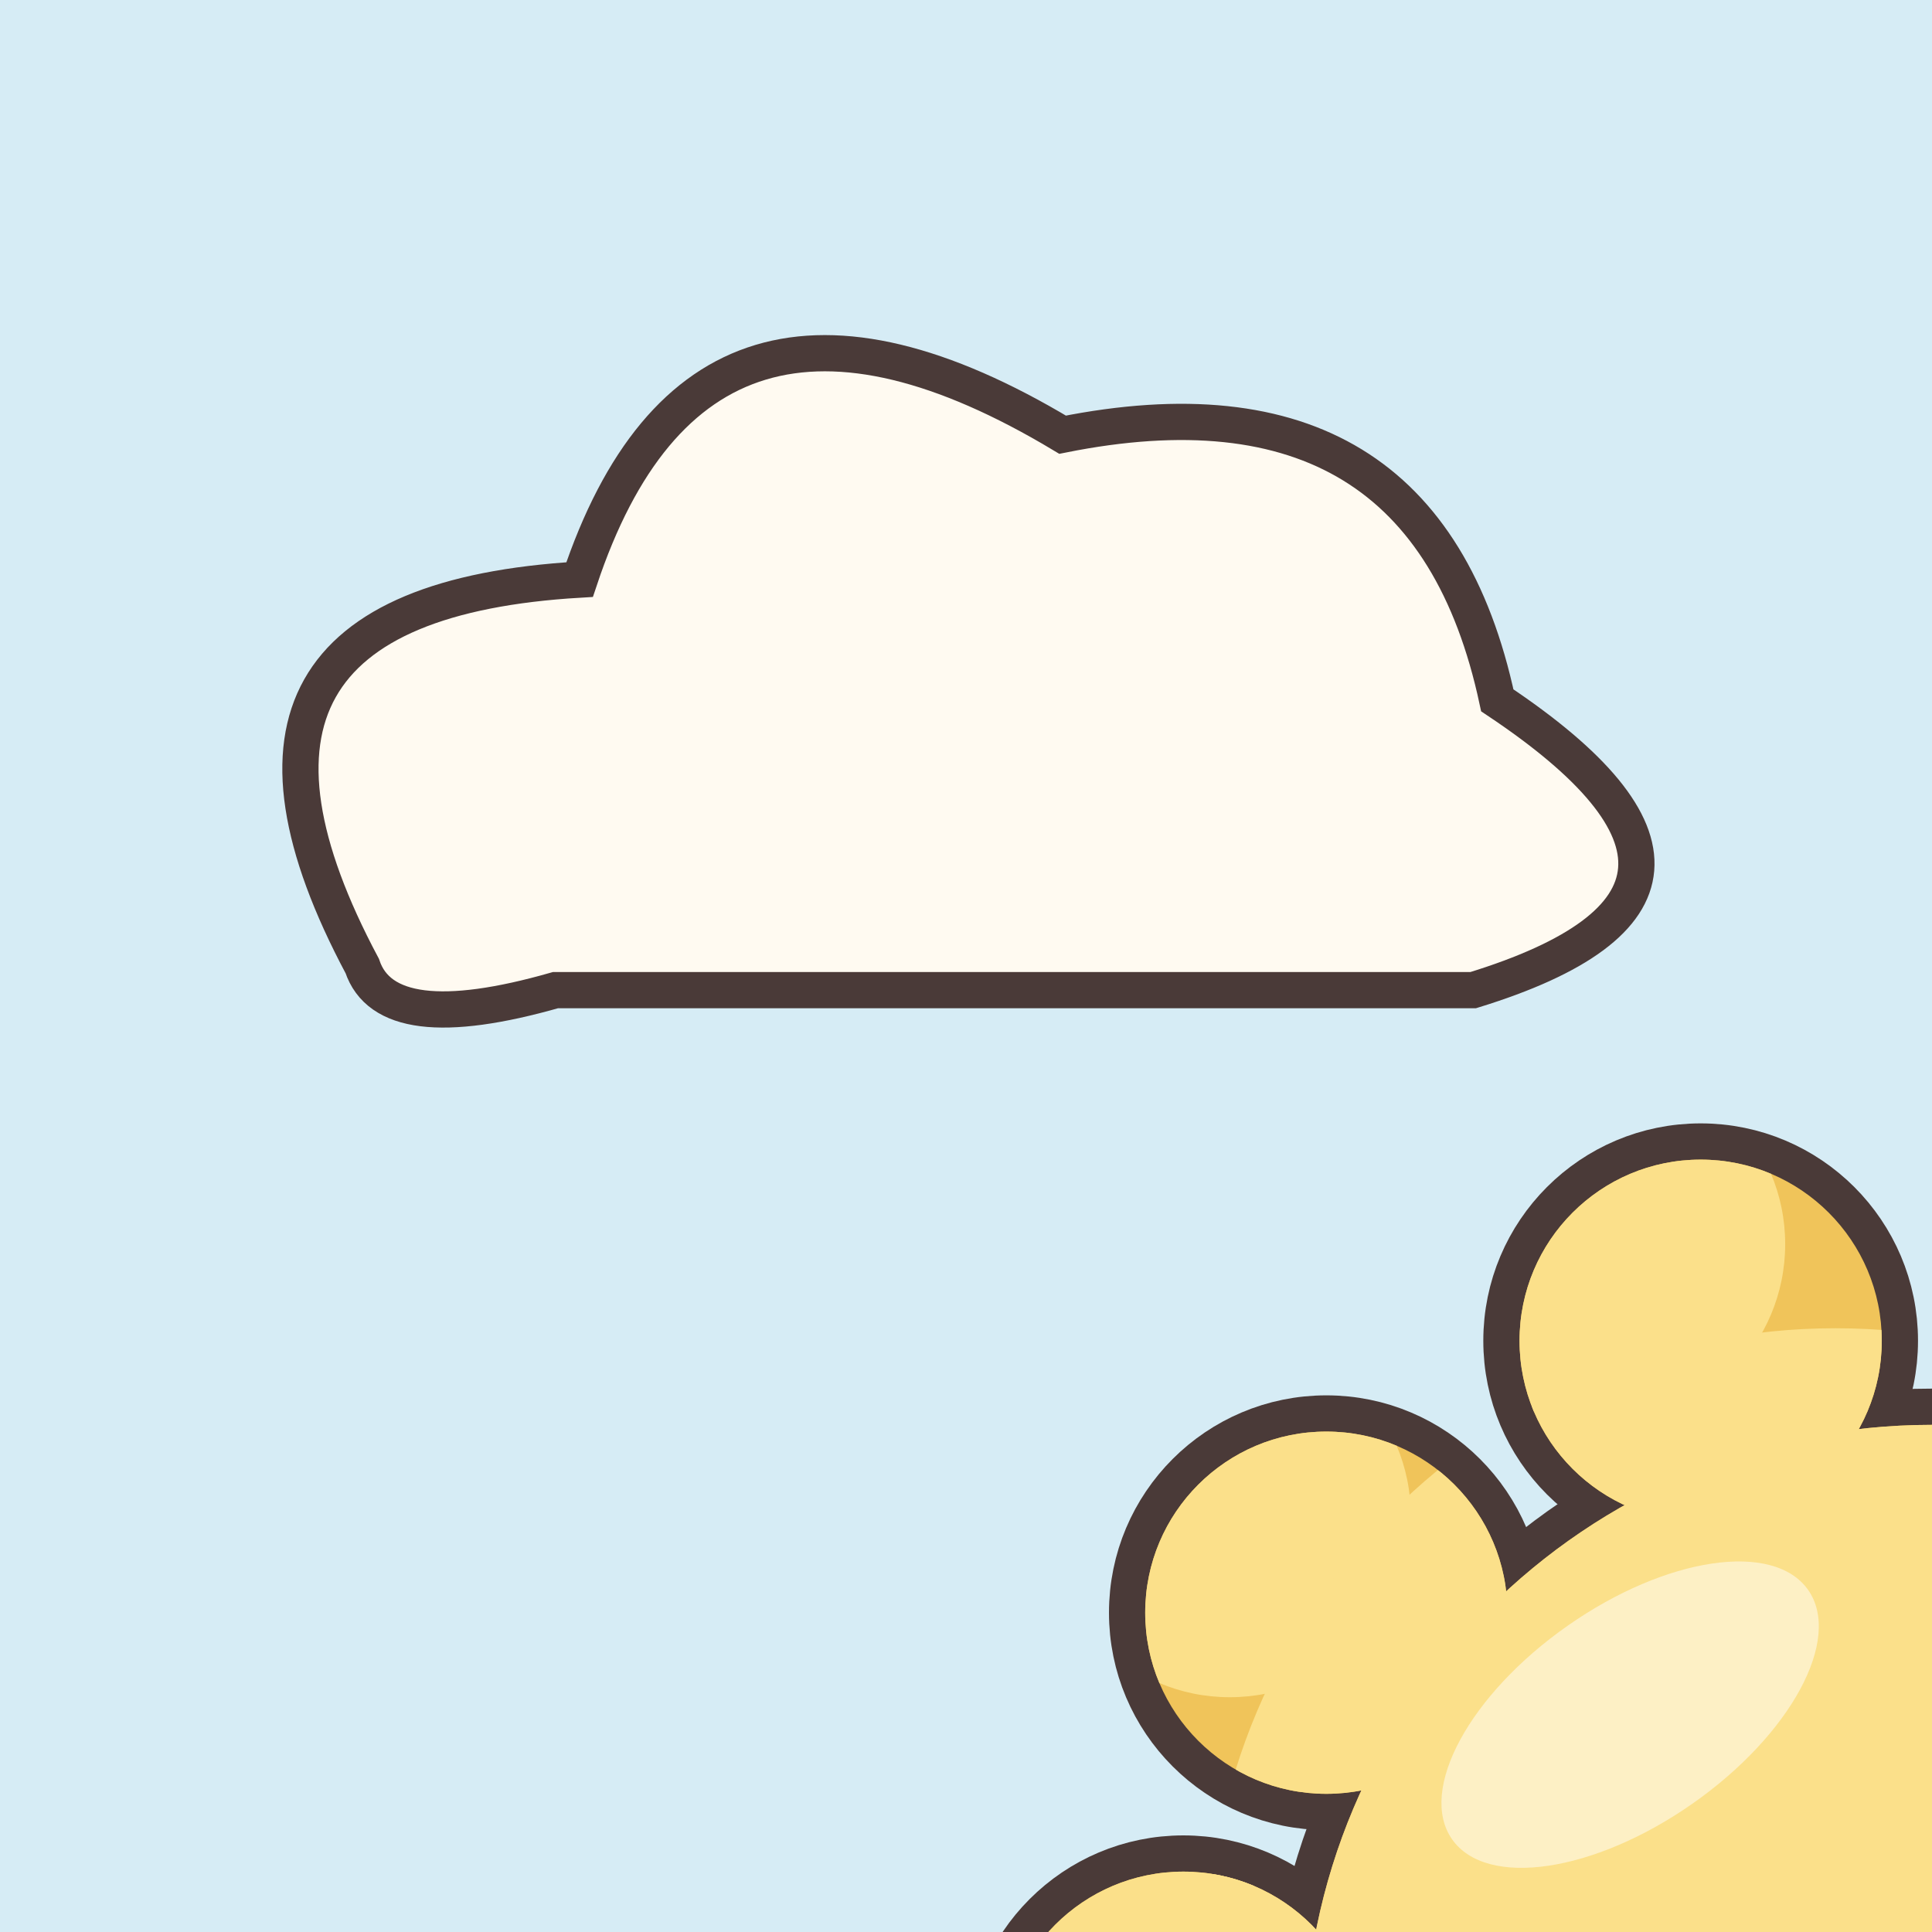
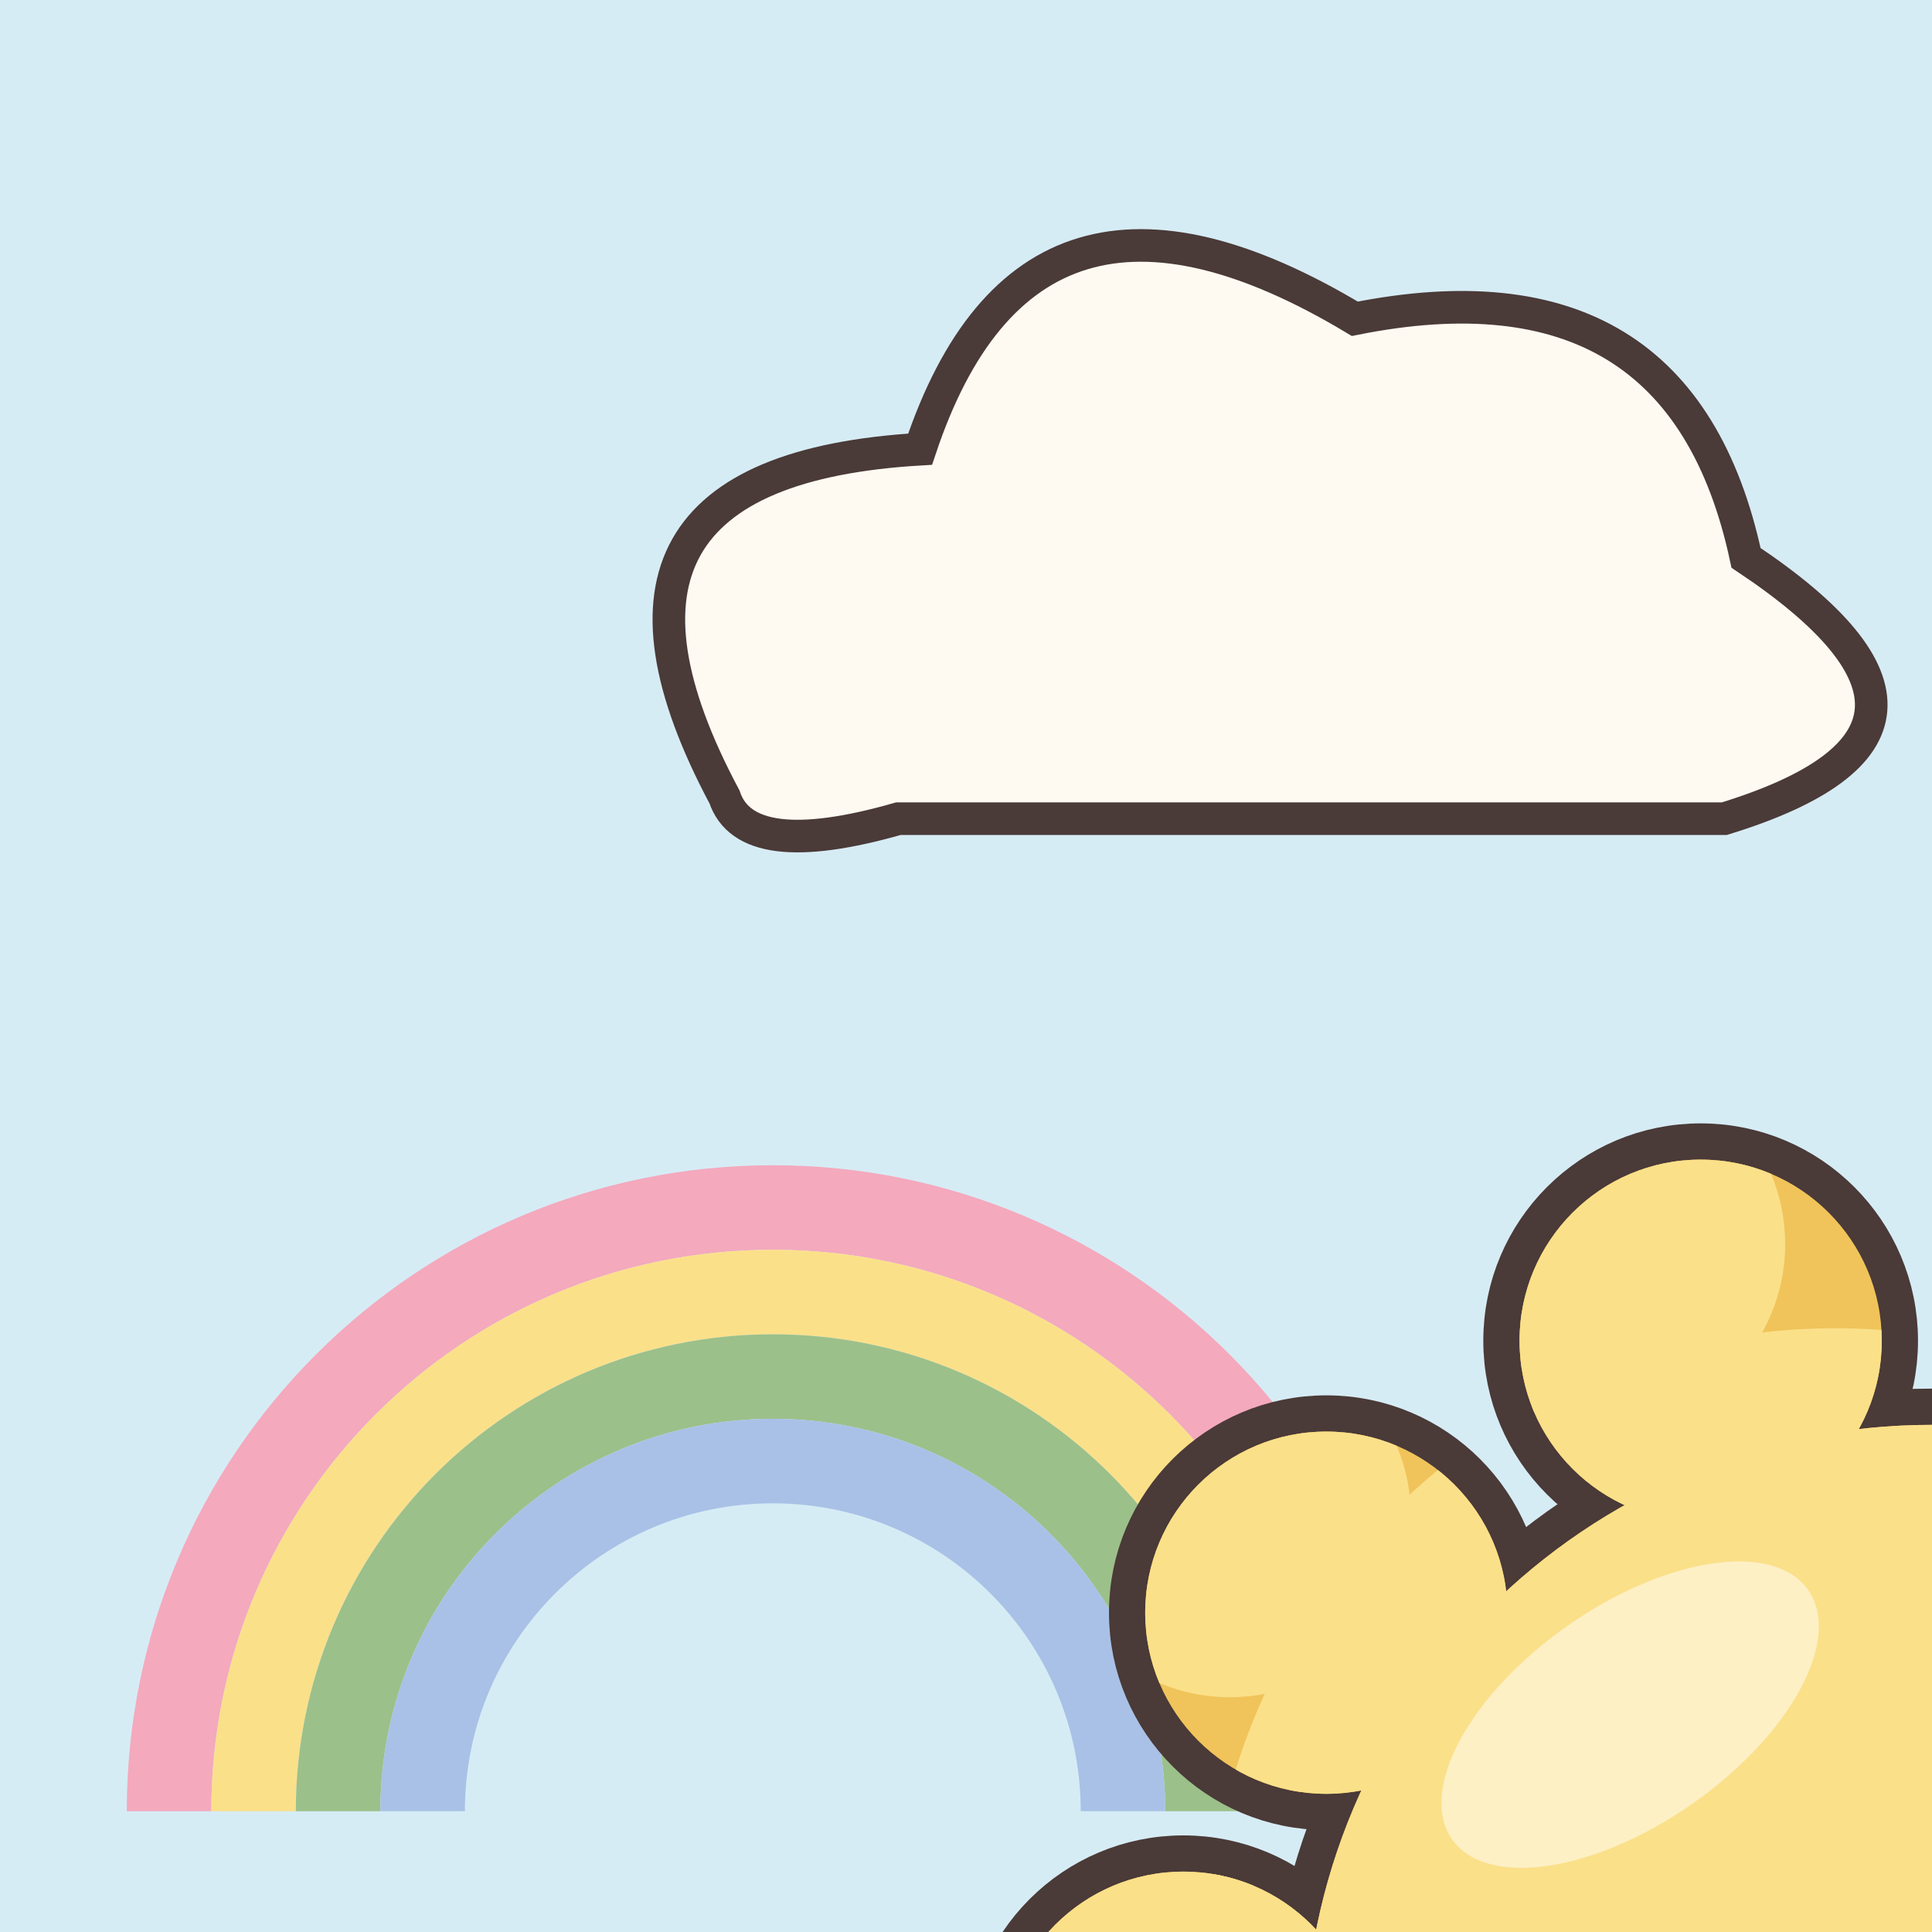
<svg xmlns="http://www.w3.org/2000/svg" width="160" height="160" viewBox="0 0 160 160">
  <rect width="320" height="320" fill="#d6ecf5" />
-   <path d="M30 80Q14 50 48 48Q58 18 88 36Q118 30 124 58Q148 74 122 82H46Q32 86 30 80Z" fill="#fffaf1" stroke="#4a3a38" stroke-width="3" />
-   <path d="M200 300Q190 270 220 266Q232 238 258 258Q288 254 290 280Q312 290 292 300Z" fill="#fffaf1" stroke="#4a3a38" stroke-width="3" />
+   <path d="M14 150A50 50 0 0 1 114 150" fill="none" stroke="#f4a9bd" stroke-width="7" />
+   <path d="M21 150A43 43 0 0 1 107 150" fill="none" stroke="#fbe08a" stroke-width="7" />
+   <path d="M28 150A36 36 0 0 1 100 150" fill="none" stroke="#9cc08a" stroke-width="7" />
+   <path d="M35 150A29 29 0 0 1 93 150" fill="none" stroke="#a9c1e6" stroke-width="7" />
+   <g transform="translate(60 66) scale(0.9)">
+     <path transform="translate(-30 -80)" d="M30 80Q14 50 48 48Q58 18 88 36Q118 30 124 58Q148 74 122 82H46Q32 86 30 80Z" fill="#fffaf1" stroke="#4a3a38" stroke-width="3" />
+   </g>
+   <g transform="translate(258 66) scale(1.2)">
+     <g transform="scale(-1 1)">
+       <path d="M-10 0L-20 -5L-18 4Z" fill="#f4a9bd" stroke="#4a3a38" stroke-width="2" />
+       <ellipse rx="12" ry="8.5" fill="#f4a9bd" stroke="#4a3a38" stroke-width="2" />
+       <circle cx="9" cy="-6" r="6.5" fill="#f4a9bd" stroke="#4a3a38" stroke-width="2" />
+       <path d="M14 -7L21 -4L14 -2Z" fill="#e79c6c" stroke="#4a3a38" stroke-width="2" />
+       <ellipse cx="-2" cy="2" rx="6" ry="4" fill="#f9c6d3" stroke="#4a3a38" stroke-width="2" opacity=".8" />
+       <circle cx="10" cy="-7" r="1.6" fill="#4a3a38" />
+     </g>
+   </g>
+   <g transform="translate(280 120) scale(0.5)">
+     <path transform="translate(-30 -80)" d="M30 80Q14 50 48 48Q58 18 88 36Q118 30 124 58Q148 74 122 82H46Q32 86 30 80Z" fill="#c9dcf2" stroke="#4a3a38" stroke-width="3" />
+   </g>
+   <g transform="translate(52 232) scale(0.8)">
+     <path d="M-12 24L-8 42M12 24L8 42" fill="none" stroke="#4a3a38" stroke-width="2" stroke-linecap="round" stroke-linejoin="round" />
+     <rect x="-10" y="42" width="20" height="13" rx="3" fill="#f6b98c" stroke="#4a3a38" stroke-width="2" />
+     <circle r="26" fill="#f4a9bd" stroke="#4a3a38" stroke-width="2" />
+     <path d="M0 -26C-14 -10 -14 10 0 26C14 10 14 -10 0 -26Z" fill="#fbe08a" stroke="#4a3a38" stroke-width="2" />
+   </g>
+   <g transform="translate(250 262) scale(1.1)">
+     <path d="M0 0L46 -14L20 12Z" fill="#fffaf1" stroke="#4a3a38" stroke-width="2" stroke-linejoin="round" />
+     <path d="M0 0L20 12L16 2Z" fill="#a9c1e6" stroke="#4a3a38" stroke-width="2" stroke-linejoin="round" />
+   </g>
+   <g transform="translate(300 308) scale(0.7)">
+     <path transform="translate(-30 -80)" d="M30 80Q14 50 48 48Q58 18 88 36Q118 30 124 58Q148 74 122 82H46Q32 86 30 80Z" fill="#fffaf1" stroke="#4a3a38" stroke-width="3" />
+   </g>
  <g stroke="#4a3a38" stroke-width="6" stroke-linejoin="round" fill="#4a3a38">
    <circle cx="222" cy="170" r="15" />
    <circle cx="210.159" cy="206.443" r="15" />
    <circle cx="179.159" cy="228.966" r="15" />
    <circle cx="140.841" cy="228.966" r="15" />
    <circle cx="109.841" cy="206.443" r="15" />
    <circle cx="98" cy="170" r="15" />
    <circle cx="109.841" cy="133.557" r="15" />
    <circle cx="140.841" cy="111.034" r="15" />
    <circle cx="179.159" cy="111.034" r="15" />
    <circle cx="210.159" cy="133.557" r="15" />
    <circle cx="160" cy="170" r="52" />
  </g>
  <clipPath id="sunny">
    <circle cx="222" cy="170" r="15" />
    <circle cx="210.159" cy="206.443" r="15" />
    <circle cx="179.159" cy="228.966" r="15" />
    <circle cx="140.841" cy="228.966" r="15" />
    <circle cx="109.841" cy="206.443" r="15" />
    <circle cx="98" cy="170" r="15" />
    <circle cx="109.841" cy="133.557" r="15" />
    <circle cx="140.841" cy="111.034" r="15" />
    <circle cx="179.159" cy="111.034" r="15" />
    <circle cx="210.159" cy="133.557" r="15" />
    <circle cx="160" cy="170" r="52" />
  </clipPath>
  <g clip-path="url(#sunny)">
    <rect width="320" height="320" fill="#f0c45a" />
    <g transform="translate(-8 -8)" fill="#fbe08a">
      <circle cx="222" cy="170" r="15" />
      <circle cx="210.159" cy="206.443" r="15" />
      <circle cx="179.159" cy="228.966" r="15" />
      <circle cx="140.841" cy="228.966" r="15" />
      <circle cx="109.841" cy="206.443" r="15" />
      <circle cx="98" cy="170" r="15" />
      <circle cx="109.841" cy="133.557" r="15" />
      <circle cx="140.841" cy="111.034" r="15" />
      <circle cx="179.159" cy="111.034" r="15" />
      <circle cx="210.159" cy="133.557" r="15" />
      <circle cx="160" cy="170" r="52" />
    </g>
    <ellipse cx="135" cy="142" rx="18" ry="9" fill="#fff" opacity=".5" transform="rotate(-35 135 142)" />
  </g>
  <circle cx="143" cy="166" r="4.5" fill="#4a3a38" />
  <circle cx="144.5" cy="164.5" r="1.35" fill="#fff" />
  <circle cx="177" cy="166" r="4.5" fill="#4a3a38" />
  <circle cx="178.5" cy="164.5" r="1.35" fill="#fff" />
  <ellipse cx="133" cy="176" rx="7" ry="4.5" fill="#e8788f" opacity=".55" />
  <ellipse cx="187" cy="176" rx="7" ry="4.5" fill="#e8788f" opacity=".55" />
  <path d="M152 174Q160 182 168 174" fill="none" stroke="#4a3a38" stroke-width="2.5" stroke-linecap="round" stroke-linejoin="round" />
-   <path d="M40 290Q140 255 230 292" fill="none" stroke="#fffaf1" stroke-width="10" stroke-linecap="round" />
+   <path d="M40 292Q120 268 200 296" fill="none" stroke="#fffaf1" stroke-width="10" stroke-linecap="round" />
</svg>
